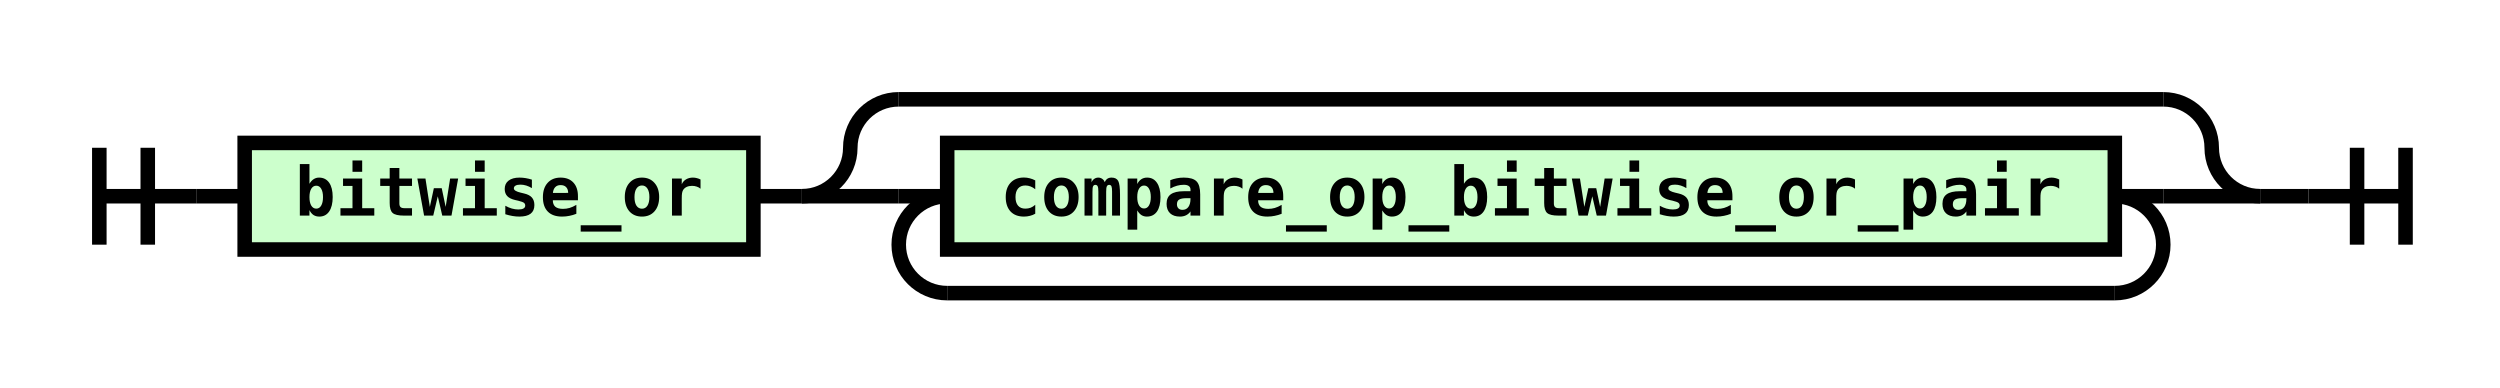
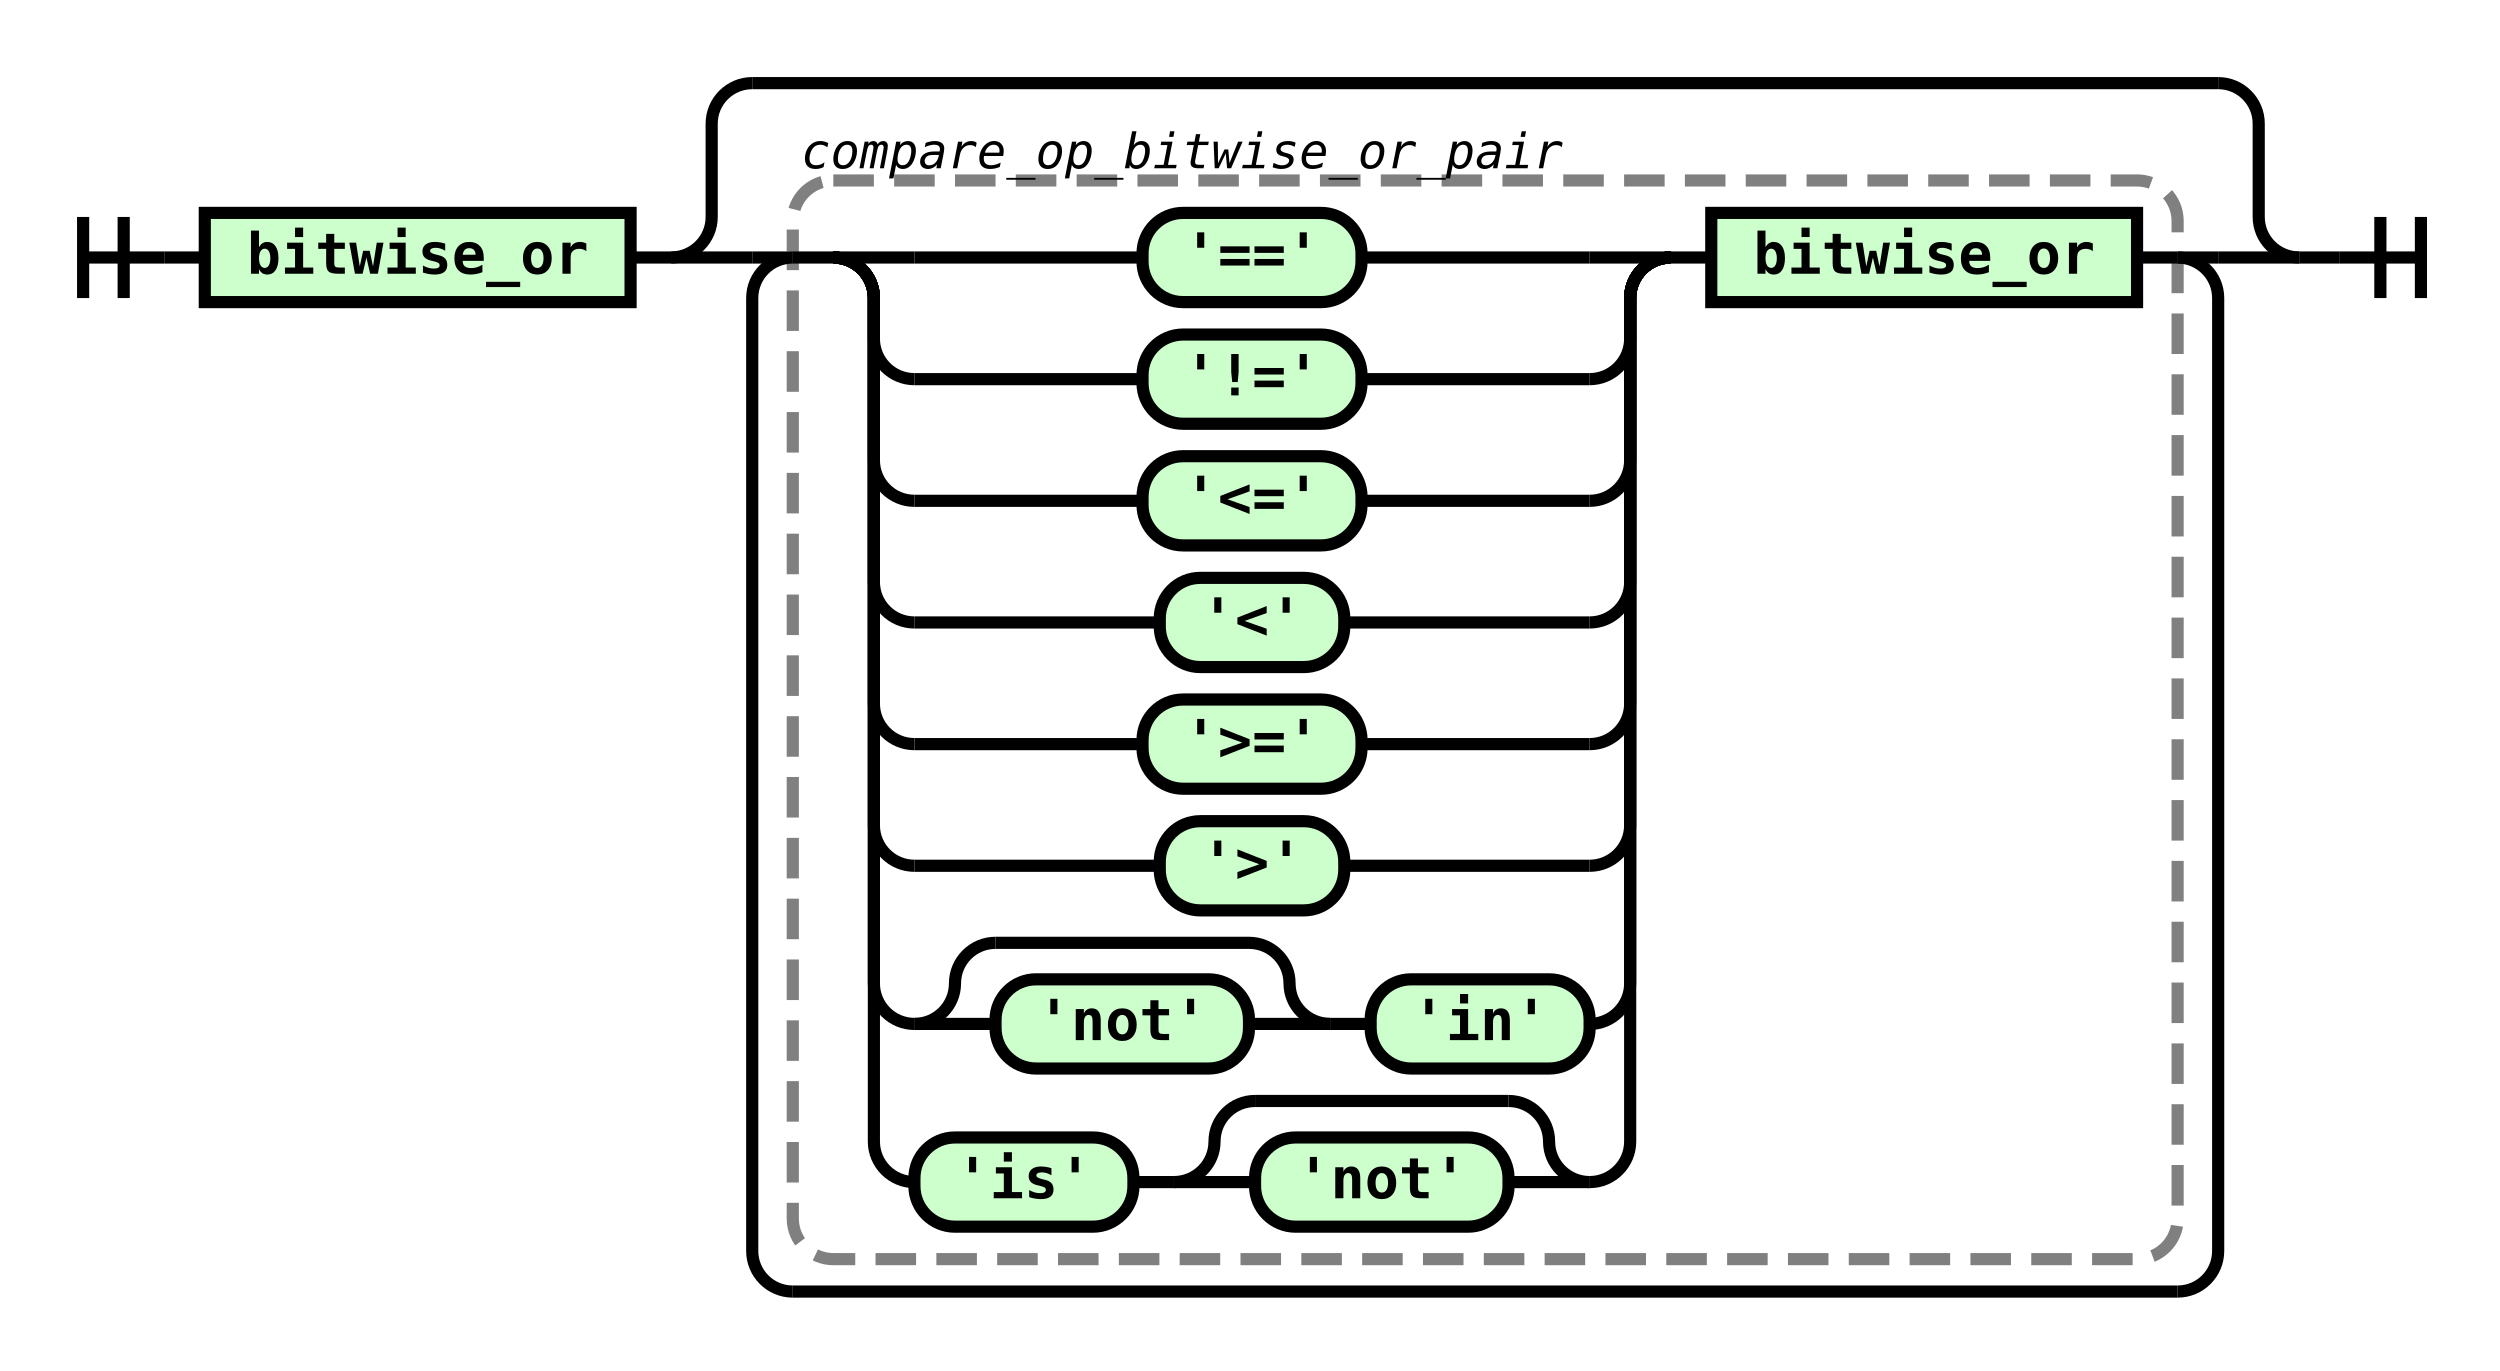
- <svg xmlns="http://www.w3.org/2000/svg" class="railroad-diagram" height="80" viewBox="0 0 516.0 80" width="516.0">
+ <svg xmlns="http://www.w3.org/2000/svg" class="railroad-diagram" height="338" viewBox="0 0 616.5 338" width="616.5">
  <g transform="translate(.5 .5)">
    <g>
-       <path d="M20 30v20m10 -20v20m-10 -10h20" />
+       <path d="M20 53v20m10 -20v20m-10 -10h20" />
    </g>
-     <path d="M40 40h10" />
+     <path d="M40 63h10" />
    <g>
-       <path d="M50 40h0.0" />
-       <path d="M466.0 40h0.0" />
+       <path d="M50 63h0.0" />
+       <path d="M566.5 63h0.0" />
      <g class="non-terminal ">
-         <path d="M50.0 40h0.0" />
-         <path d="M155.0 40h0.0" />
-         <rect height="22" width="105" x="50" y="29" />
-         <text x="102.5" y="44">bitwise_or</text>
+         <path d="M50.0 63h0.0" />
+         <path d="M155.0 63h0.0" />
+         <rect height="22" width="105" x="50" y="52" />
+         <text x="102.5" y="67">bitwise_or</text>
      </g>
-       <path d="M155.0 40h10" />
+       <path d="M155.0 63h10" />
      <g>
-         <path d="M165.0 40h0.0" />
-         <path d="M466.0 40h0.0" />
-         <path d="M165.0 40a10 10 0 0 0 10 -10v0a10 10 0 0 1 10 -10" />
+         <path d="M165.0 63h0.0" />
+         <path d="M566.5 63h0.0" />
+         <path d="M165.0 63a10 10 0 0 0 10 -10v-23a10 10 0 0 1 10 -10" />
        <g>
-           <path d="M185.0 20h261.0" />
+           <path d="M185.0 20h361.5" />
        </g>
-         <path d="M446.0 20a10 10 0 0 1 10 10v0a10 10 0 0 0 10 10" />
-         <path d="M165.0 40h20" />
+         <path d="M546.5 20a10 10 0 0 1 10 10v23a10 10 0 0 0 10 10" />
+         <path d="M165.0 63h20" />
        <g>
-           <path d="M185.0 40h0.0" />
-           <path d="M446.0 40h0.0" />
-           <path d="M185.0 40h10" />
-           <g class="non-terminal ">
-             <path d="M195.0 40h0.0" />
-             <path d="M436.0 40h0.0" />
-             <rect height="22" width="241" x="195" y="29" />
-             <text x="315.5" y="44">compare_op_bitwise_or_pair</text>
+           <path d="M185.0 63h0.0" />
+           <path d="M546.5 63h0.0" />
+           <path d="M185.0 63h10" />
+           <g>
+             <path d="M195.0 63h0.0" />
+             <path d="M536.5 63h0.0" />
+             <rect class="group-box" height="266" rx="10" ry="10" width="341.5" x="195" y="44" />
+             <g>
+               <path d="M195.0 63h10.0" />
+               <path d="M526.5 63h10.0" />
+               <g>
+                 <path d="M205.0 63h0.0" />
+                 <path d="M411.5 63h0.0" />
+                 <path d="M205.0 63h20" />
+                 <g class="terminal ">
+                   <path d="M225.0 63h56.25" />
+                   <path d="M335.25 63h56.25" />
+                   <rect height="22" rx="10" ry="10" width="54" x="281.25" y="52" />
+                   <text x="308.25" y="67">'=='</text>
+                 </g>
+                 <path d="M391.5 63h20" />
+                 <path d="M205.0 63a10 10 0 0 1 10 10v10a10 10 0 0 0 10 10" />
+                 <g class="terminal ">
+                   <path d="M225.0 93h56.25" />
+                   <path d="M335.25 93h56.25" />
+                   <rect height="22" rx="10" ry="10" width="54" x="281.25" y="82" />
+                   <text x="308.25" y="97">'!='</text>
+                 </g>
+                 <path d="M391.5 93a10 10 0 0 0 10 -10v-10a10 10 0 0 1 10 -10" />
+                 <path d="M205.0 63a10 10 0 0 1 10 10v40a10 10 0 0 0 10 10" />
+                 <g class="terminal ">
+                   <path d="M225.0 123h56.25" />
+                   <path d="M335.25 123h56.25" />
+                   <rect height="22" rx="10" ry="10" width="54" x="281.25" y="112" />
+                   <text x="308.25" y="127">'&lt;='</text>
+                 </g>
+                 <path d="M391.5 123a10 10 0 0 0 10 -10v-40a10 10 0 0 1 10 -10" />
+                 <path d="M205.0 63a10 10 0 0 1 10 10v70a10 10 0 0 0 10 10" />
+                 <g class="terminal ">
+                   <path d="M225.0 153h60.5" />
+                   <path d="M331.0 153h60.5" />
+                   <rect height="22" rx="10" ry="10" width="45.5" x="285.5" y="142" />
+                   <text x="308.25" y="157">'&lt;'</text>
+                 </g>
+                 <path d="M391.5 153a10 10 0 0 0 10 -10v-70a10 10 0 0 1 10 -10" />
+                 <path d="M205.0 63a10 10 0 0 1 10 10v100a10 10 0 0 0 10 10" />
+                 <g class="terminal ">
+                   <path d="M225.0 183h56.25" />
+                   <path d="M335.25 183h56.25" />
+                   <rect height="22" rx="10" ry="10" width="54" x="281.25" y="172" />
+                   <text x="308.25" y="187">'&gt;='</text>
+                 </g>
+                 <path d="M391.5 183a10 10 0 0 0 10 -10v-100a10 10 0 0 1 10 -10" />
+                 <path d="M205.0 63a10 10 0 0 1 10 10v130a10 10 0 0 0 10 10" />
+                 <g class="terminal ">
+                   <path d="M225.0 213h60.5" />
+                   <path d="M331.0 213h60.5" />
+                   <rect height="22" rx="10" ry="10" width="45.5" x="285.5" y="202" />
+                   <text x="308.25" y="217">'&gt;'</text>
+                 </g>
+                 <path d="M391.5 213a10 10 0 0 0 10 -10v-130a10 10 0 0 1 10 -10" />
+                 <path d="M205.0 63a10 10 0 0 1 10 10v169a10 10 0 0 0 10 10" />
+                 <g>
+                   <path d="M225.0 252h0.0" />
+                   <path d="M391.5 252h0.0" />
+                   <g>
+                     <path d="M225.0 252h0.0" />
+                     <path d="M327.5 252h0.0" />
+                     <path d="M225.0 252a10 10 0 0 0 10 -10v0a10 10 0 0 1 10 -10" />
+                     <g>
+                       <path d="M245.0 232h62.5" />
+                     </g>
+                     <path d="M307.5 232a10 10 0 0 1 10 10v0a10 10 0 0 0 10 10" />
+                     <path d="M225.0 252h20" />
+                     <g class="terminal ">
+                       <path d="M245.0 252h0.0" />
+                       <path d="M307.5 252h0.0" />
+                       <rect height="22" rx="10" ry="10" width="62.5" x="245" y="241" />
+                       <text x="276.25" y="256">'not'</text>
+                     </g>
+                     <path d="M307.5 252h20" />
+                   </g>
+                   <path d="M327.5 252h10" />
+                   <g class="terminal ">
+                     <path d="M337.5 252h0.0" />
+                     <path d="M391.5 252h0.0" />
+                     <rect height="22" rx="10" ry="10" width="54" x="337.5" y="241" />
+                     <text x="364.5" y="256">'in'</text>
+                   </g>
+                 </g>
+                 <path d="M391.5 252a10 10 0 0 0 10 -10v-169a10 10 0 0 1 10 -10" />
+                 <path d="M205.0 63a10 10 0 0 1 10 10v208a10 10 0 0 0 10 10" />
+                 <g>
+                   <path d="M225.0 291h0.0" />
+                   <path d="M391.5 291h0.0" />
+                   <g class="terminal ">
+                     <path d="M225.0 291h0.0" />
+                     <path d="M279.0 291h0.0" />
+                     <rect height="22" rx="10" ry="10" width="54" x="225" y="280" />
+                     <text x="252" y="295">'is'</text>
+                   </g>
+                   <path d="M279.0 291h10" />
+                   <g>
+                     <path d="M289.0 291h0.0" />
+                     <path d="M391.5 291h0.0" />
+                     <path d="M289.0 291a10 10 0 0 0 10 -10v0a10 10 0 0 1 10 -10" />
+                     <g>
+                       <path d="M309.0 271h62.5" />
+                     </g>
+                     <path d="M371.5 271a10 10 0 0 1 10 10v0a10 10 0 0 0 10 10" />
+                     <path d="M289.0 291h20" />
+                     <g class="terminal ">
+                       <path d="M309.0 291h0.0" />
+                       <path d="M371.5 291h0.0" />
+                       <rect height="22" rx="10" ry="10" width="62.5" x="309" y="280" />
+                       <text x="340.25" y="295">'not'</text>
+                     </g>
+                     <path d="M371.5 291h20" />
+                   </g>
+                 </g>
+                 <path d="M391.5 291a10 10 0 0 0 10 -10v-208a10 10 0 0 1 10 -10" />
+               </g>
+               <path d="M411.5 63h10" />
+               <g class="non-terminal ">
+                 <path d="M421.5 63h0.0" />
+                 <path d="M526.5 63h0.0" />
+                 <rect height="22" width="105" x="421.5" y="52" />
+                 <text x="474" y="67">bitwise_or</text>
+               </g>
+             </g>
+             <g class="non-terminal ">
+               <path d="M195.0 36h0.0" />
+               <path d="M387.0 36h0.0" />
+               <text class="comment" x="291" y="41">compare_op_bitwise_or_pair</text>
+             </g>
          </g>
-           <path d="M436.0 40h10" />
-           <path d="M195.0 40a10 10 0 0 0 -10 10v0a10 10 0 0 0 10 10" />
+           <path d="M536.5 63h10" />
+           <path d="M195.0 63a10 10 0 0 0 -10 10v235a10 10 0 0 0 10 10" />
          <g>
-             <path d="M195.0 60h241.0" />
+             <path d="M195.0 318h341.5" />
          </g>
-           <path d="M436.0 60a10 10 0 0 0 10 -10v0a10 10 0 0 0 -10 -10" />
+           <path d="M536.5 318a10 10 0 0 0 10 -10v-235a10 10 0 0 0 -10 -10" />
        </g>
-         <path d="M446.0 40h20" />
+         <path d="M546.5 63h20" />
      </g>
    </g>
-     <path d="M466.0 40h10" />
-     <path d="M 476.0 40 h 20 m -10 -10 v 20 m 10 -20 v 20" />
+     <path d="M566.5 63h10" />
+     <path d="M 576.5 63 h 20 m -10 -10 v 20 m 10 -20 v 20" />
  </g>
  <style>/*  */
	svg.railroad-diagram {
		background-color:hsl(30,20%,95%);
	}
	svg.railroad-diagram path {
		stroke-width:3;
		stroke:black;
		fill:rgba(0,0,0,0);
	}
	svg.railroad-diagram text {
		font:bold 14px monospace;
		text-anchor:middle;
	}
	svg.railroad-diagram text.label{
		text-anchor:start;
	}
	svg.railroad-diagram text.comment{
		font:italic 12px monospace;
	}
	svg.railroad-diagram rect{
		stroke-width:3;
		stroke:black;
		fill:hsl(120,100%,90%);
	}
	svg.railroad-diagram rect.group-box {
		stroke: gray;
		stroke-dasharray: 10 5;
		fill: none;
	}

/*  */
</style>
</svg>
